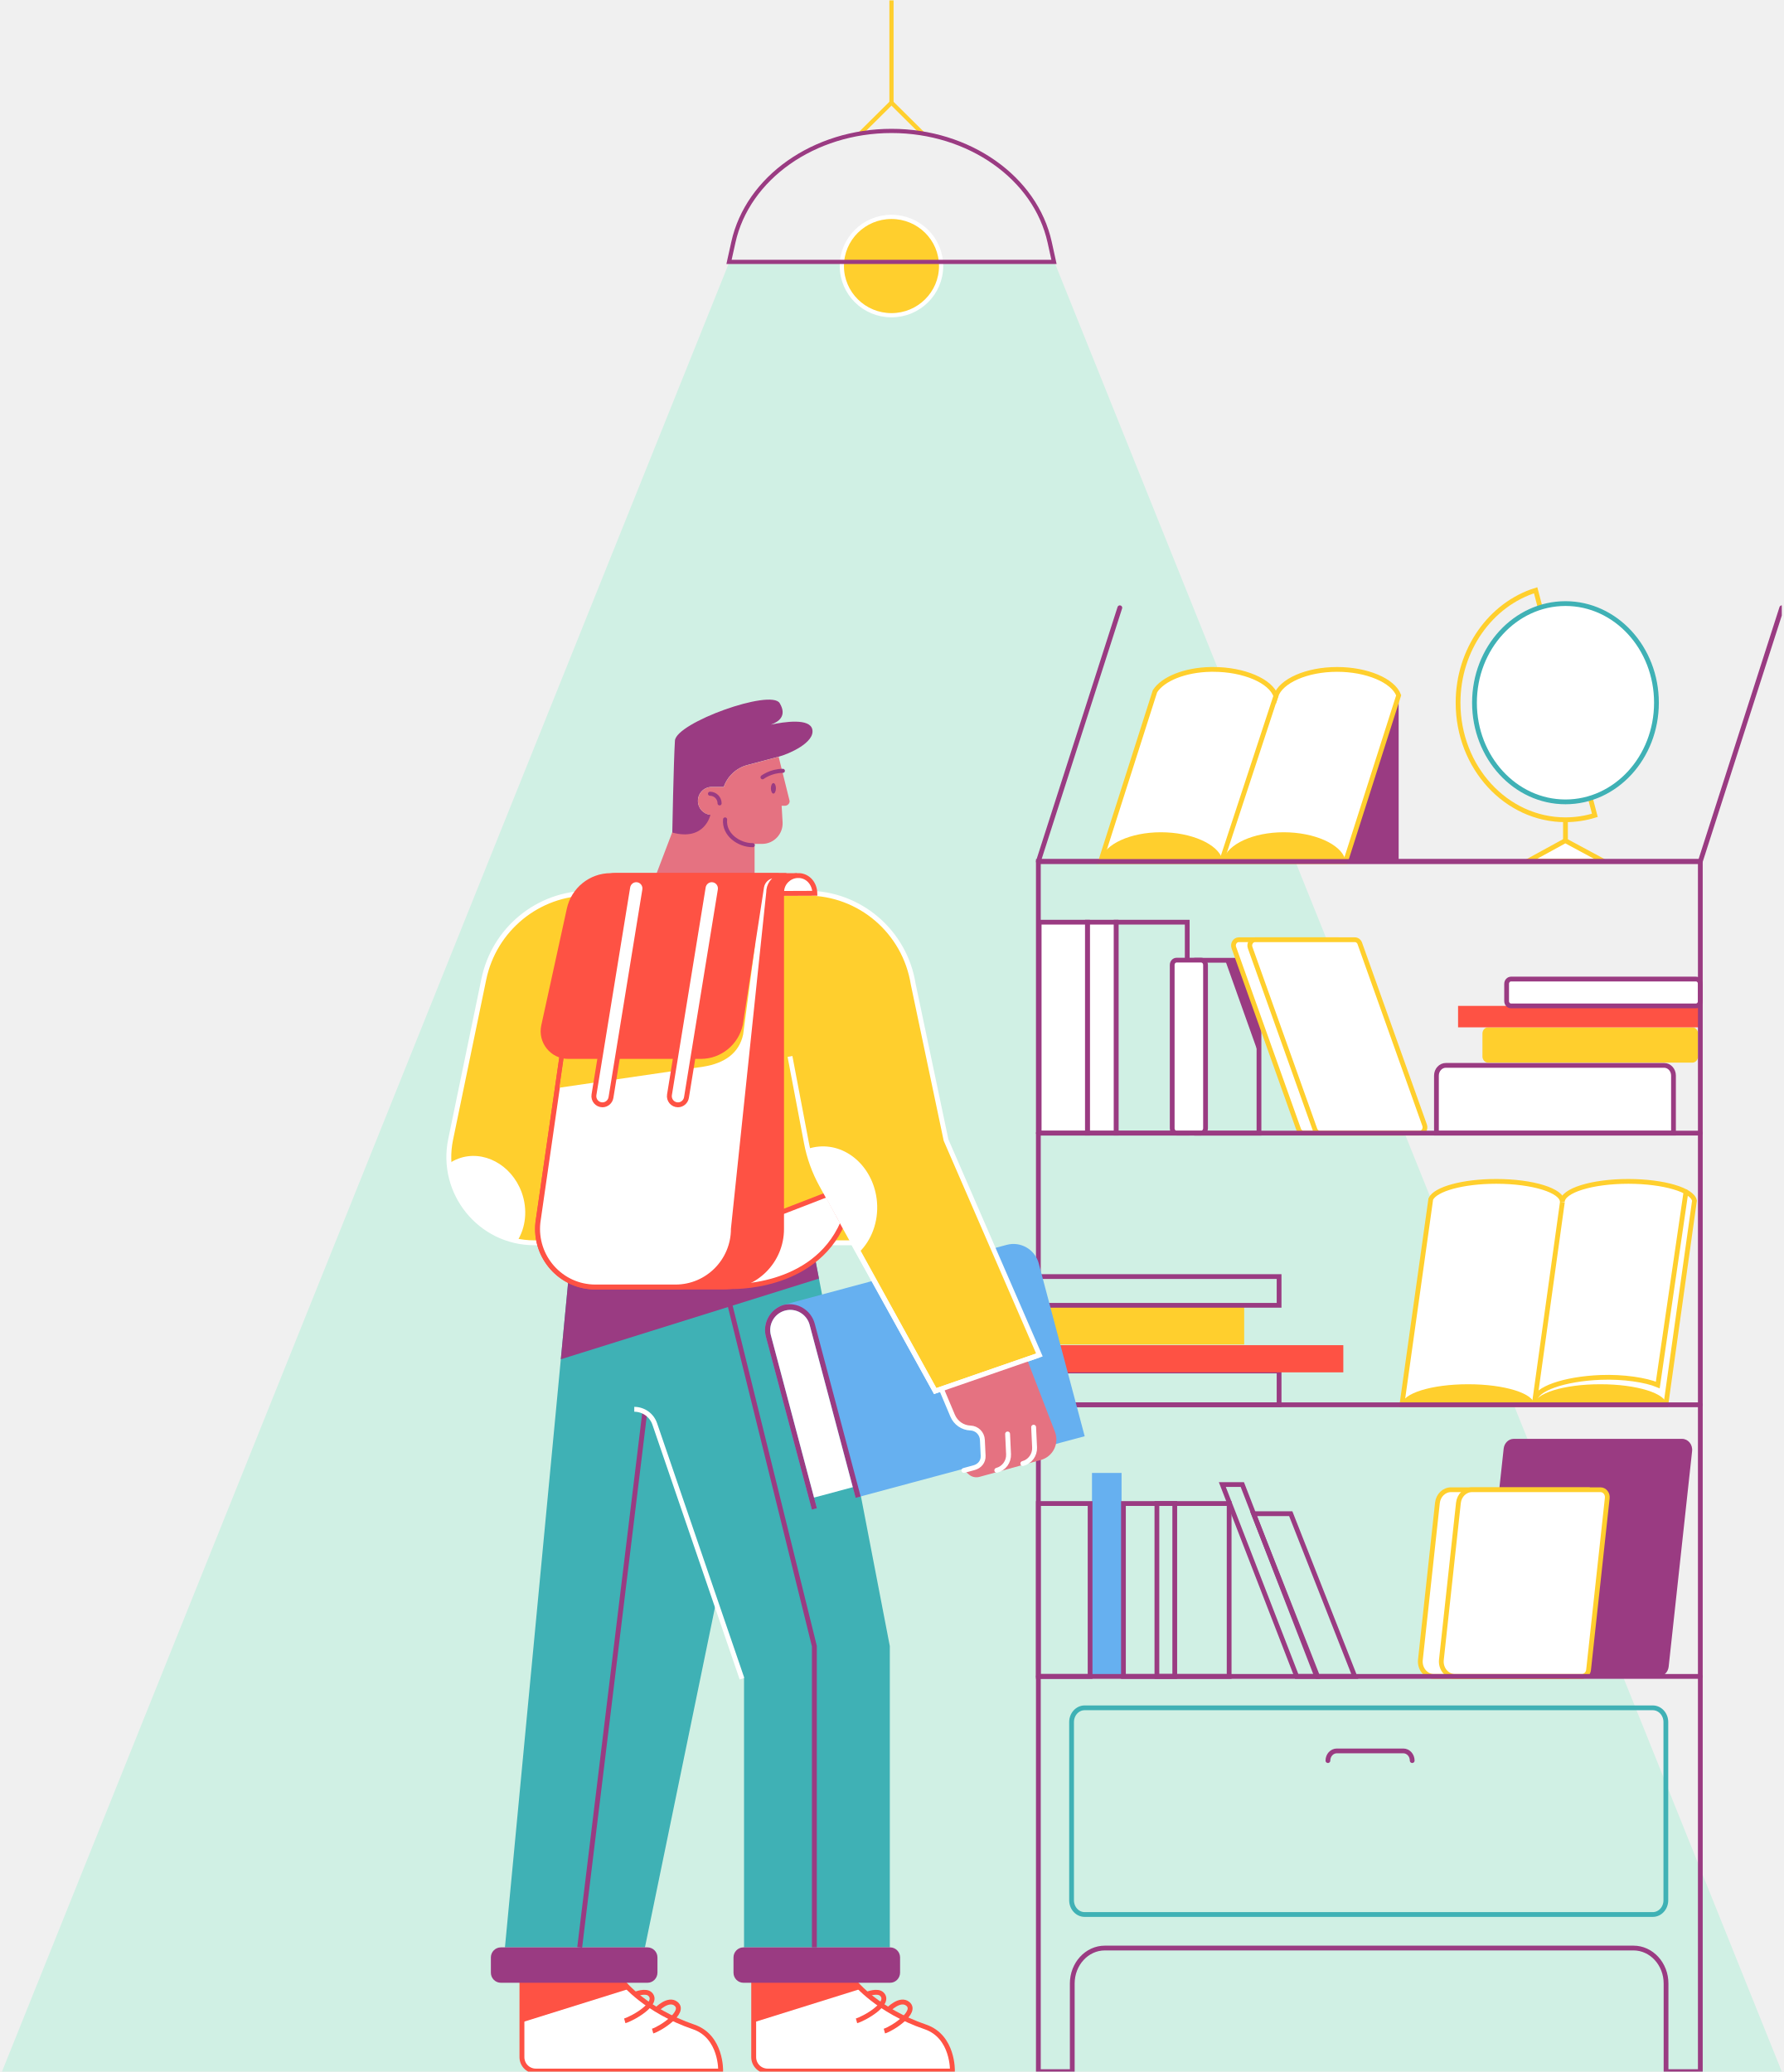
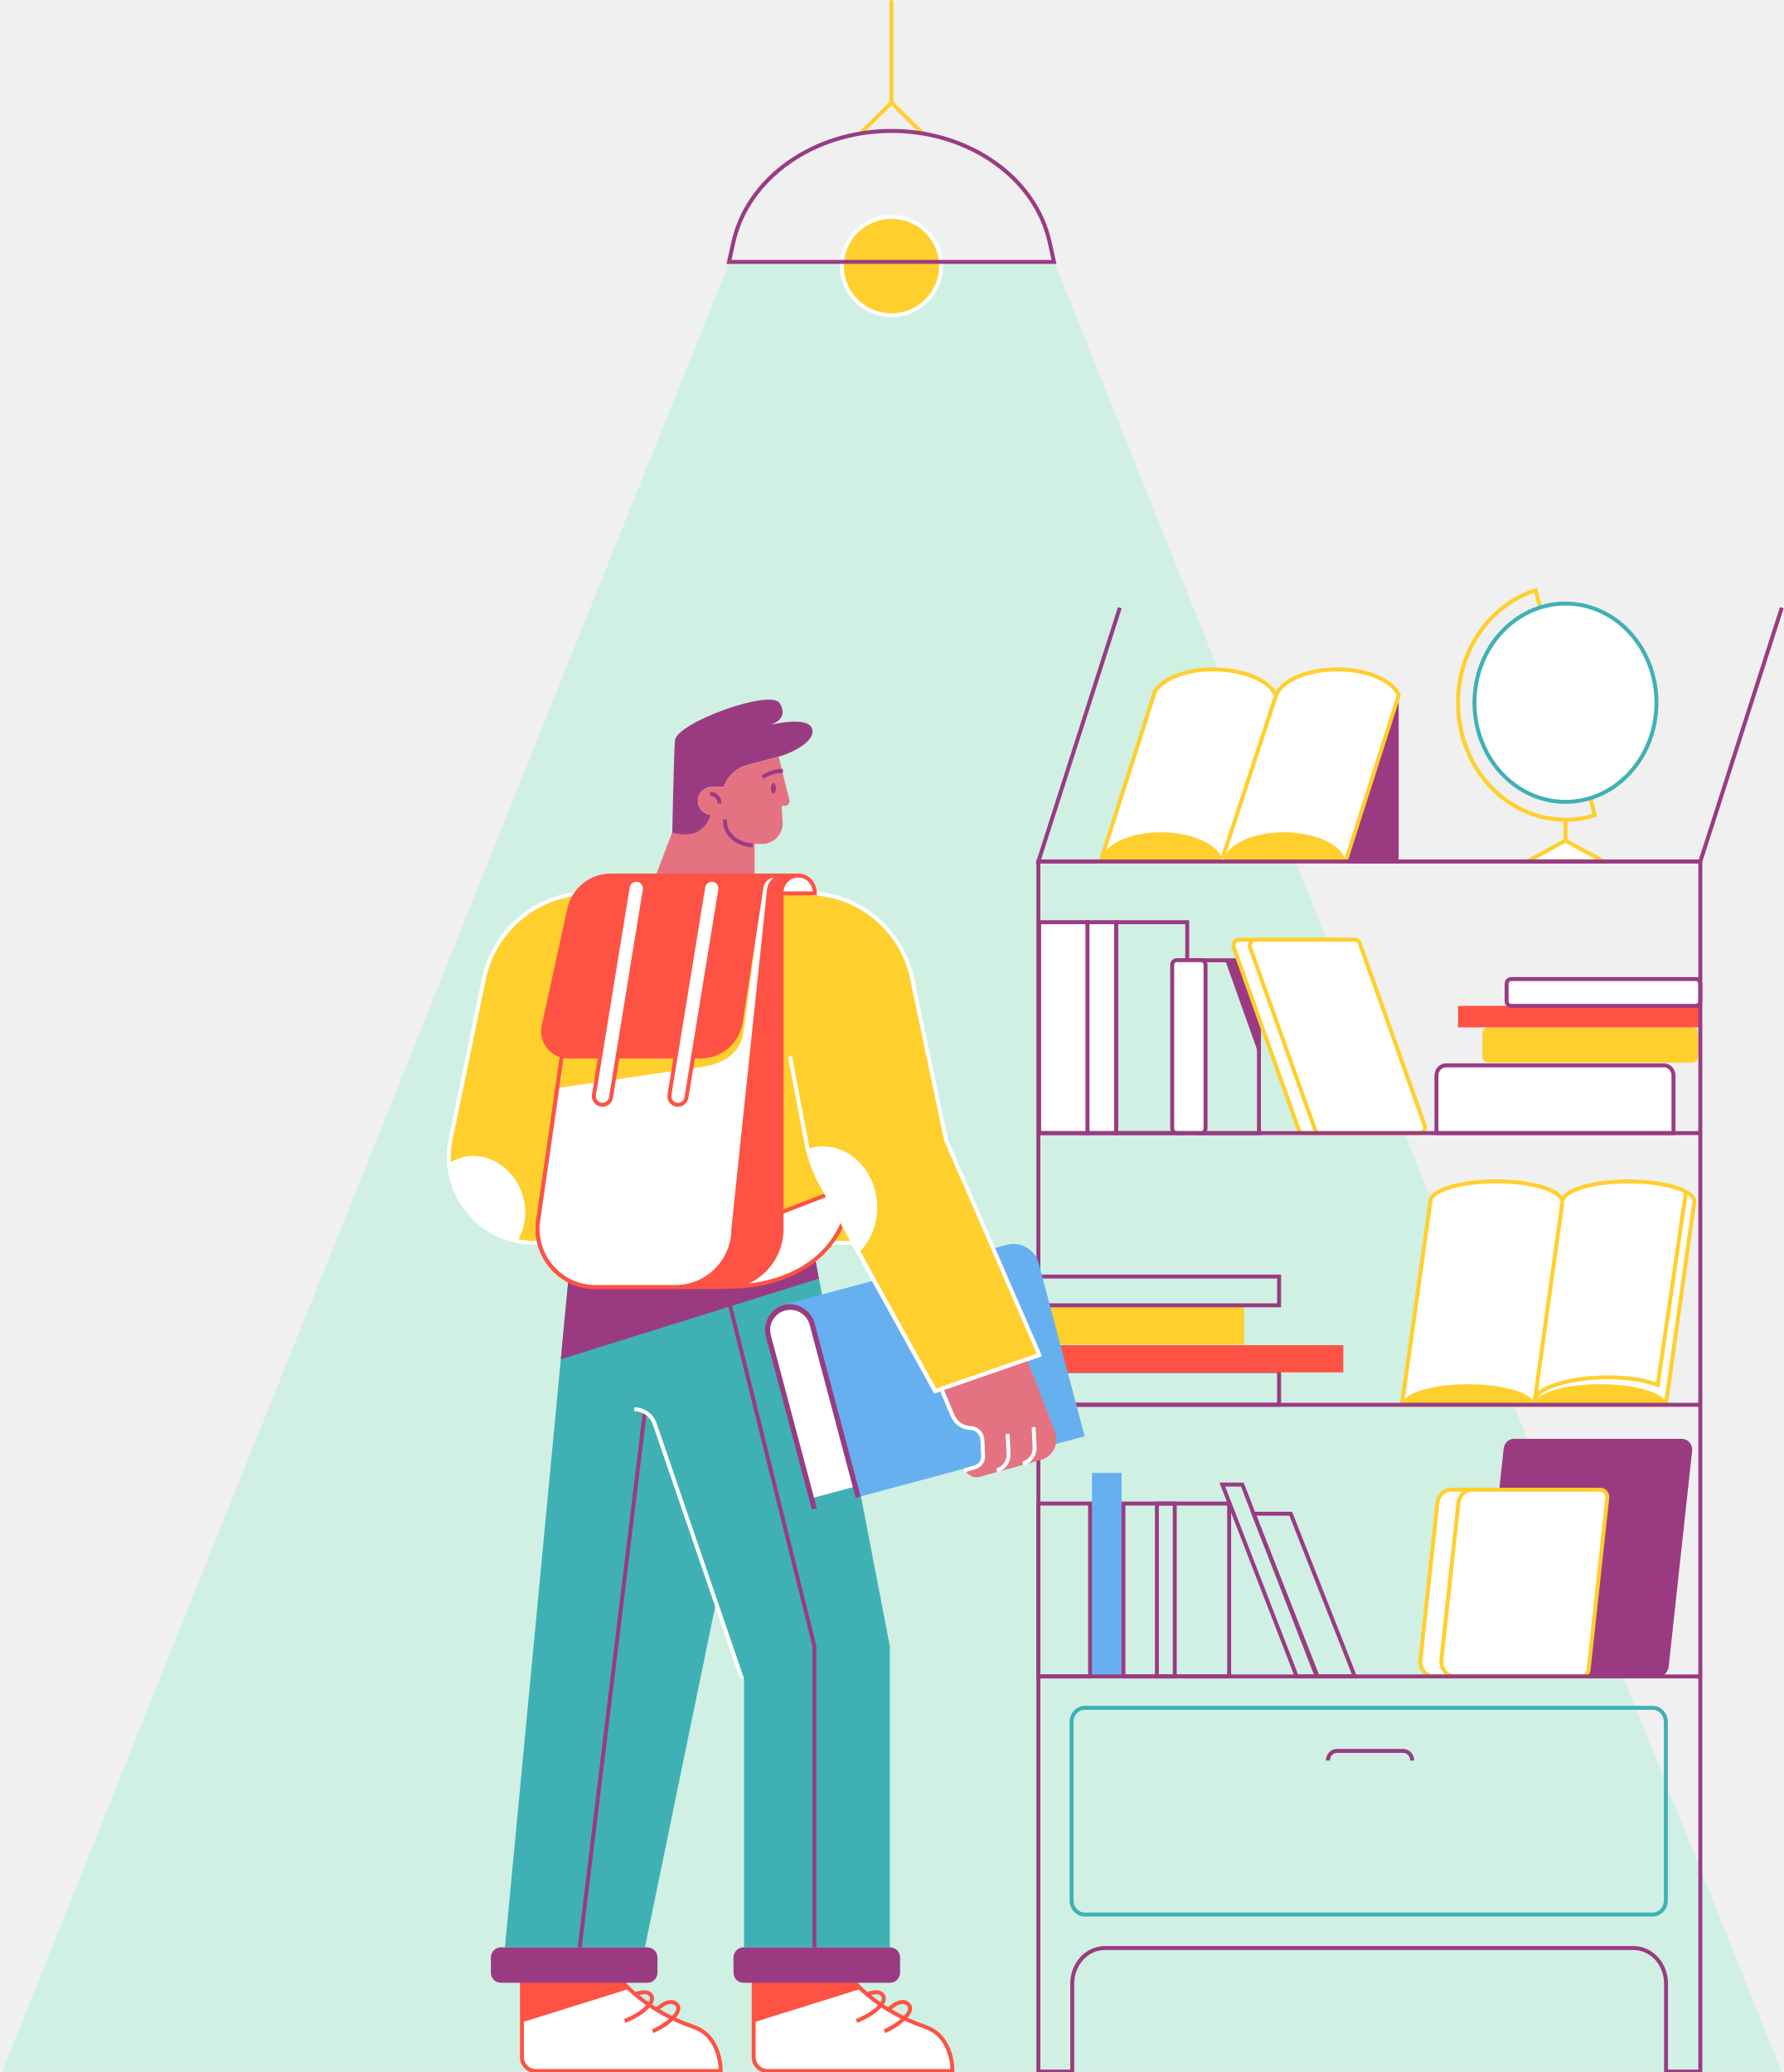
- <svg xmlns="http://www.w3.org/2000/svg" width="451" height="524" viewBox="0 0 451 524" fill="none">
-   <g clip-path="url(#clip0_1984_53929)">
+ <svg xmlns="http://www.w3.org/2000/svg" fill="none" height="524" viewBox="0 0 451 524" width="451">
+   <g clipPath="url(#clip0_1984_53929)">
    <path d="M450.5 523.905H0.5L184.39 66.304H266.61L450.5 523.905Z" fill="#D0F0E4" />
-     <path d="M217.603 33.69L225.397 25.965L233.191 33.69" stroke="#FFCF2D" stroke-width="1.063" stroke-miterlimit="10" />
-     <path d="M225.397 25.965V0.095" stroke="#FFCF2D" stroke-width="1.063" stroke-miterlimit="10" />
-     <path d="M225.398 79.72C232.328 79.72 237.946 74.153 237.946 67.284C237.946 60.416 232.328 54.848 225.398 54.848C218.467 54.848 212.849 60.416 212.849 67.284C212.849 74.153 218.467 79.72 225.398 79.72Z" fill="#FFCF2D" stroke="white" stroke-width="1.063" stroke-miterlimit="10" />
-     <path d="M266.488 66.234H184.323L185.419 61.277C189.025 44.952 205.832 33.112 225.415 33.112C235.206 33.112 244.308 36.072 251.395 41.064C258.5 46.056 263.59 53.097 265.393 61.259L266.488 66.234Z" stroke="#9A3B82" stroke-width="1.063" stroke-miterlimit="10" stroke-linecap="round" />
+     <path d="M217.603 33.69L225.397 25.965L233.191 33.69" stroke="#FFCF2D" strokeMiterlimit="10" strokeWidth="1.063" />
+     <path d="M225.397 25.965V0.095" stroke="#FFCF2D" strokeMiterlimit="10" strokeWidth="1.063" />
+     <path d="M225.398 79.72C232.328 79.72 237.946 74.153 237.946 67.284C237.946 60.416 232.328 54.848 225.398 54.848C218.467 54.848 212.849 60.416 212.849 67.284C212.849 74.153 218.467 79.72 225.398 79.72Z" fill="#FFCF2D" stroke="white" strokeMiterlimit="10" strokeWidth="1.063" />
+     <path d="M266.488 66.234H184.323L185.419 61.277C189.025 44.952 205.832 33.112 225.415 33.112C235.206 33.112 244.308 36.072 251.395 41.064C258.5 46.056 263.59 53.097 265.393 61.259L266.488 66.234Z" stroke="#9A3B82" strokeLinecap="round" strokeMiterlimit="10" strokeWidth="1.063" />
    <path d="M283.571 372.499H276.093V423.958H283.571V372.499Z" fill="#66B0F0" />
    <path d="M419.364 423.958H376.793C375.256 423.958 374.068 422.507 374.258 420.849L380.183 366.334C380.342 364.936 381.435 363.882 382.718 363.882H425.289C426.826 363.882 428.014 365.333 427.824 366.991L421.898 421.506C421.74 422.904 420.647 423.958 419.364 423.958Z" fill="#9A3B82" />
-     <path d="M396.167 423.958H362.548C360.489 423.958 358.888 421.989 359.126 419.762L363.435 380.063C363.641 378.18 365.115 376.747 366.857 376.747H401.285L396.167 423.958Z" fill="white" stroke="#FFCF2D" stroke-width="1.207" stroke-miterlimit="10" />
-     <path d="M399.939 423.958H367.857C365.797 423.958 364.197 421.989 364.435 419.762L368.744 380.063C368.95 378.18 370.423 376.747 372.166 376.747H404.661C405.69 376.747 406.498 377.731 406.372 378.854L401.65 422.283C401.555 423.25 400.811 423.958 399.939 423.958Z" fill="white" stroke="#FFCF2D" stroke-width="1.207" stroke-miterlimit="10" />
-     <path d="M297.021 380.235H284.045V423.958H297.021V380.235Z" stroke="#9A3B82" stroke-width="1.207" stroke-miterlimit="10" stroke-linecap="round" />
-     <path d="M310.773 380.235H292.506V423.958H310.773V380.235Z" stroke="#9A3B82" stroke-width="1.207" stroke-miterlimit="10" stroke-linecap="round" />
-     <path d="M332.908 423.958H327.854L309.048 375.435H314.102L332.908 423.958Z" stroke="#9A3B82" stroke-width="1.207" stroke-miterlimit="10" stroke-linecap="round" />
-     <path d="M342.54 423.958H333.13L316.938 382.808H326.349L342.54 423.958Z" stroke="#9A3B82" stroke-width="1.207" stroke-miterlimit="10" stroke-linecap="round" />
-     <path d="M275.617 380.235H262.531V423.958H275.617V380.235Z" stroke="#9A3B82" stroke-width="1.207" stroke-miterlimit="10" stroke-linecap="round" />
-     <path d="M323.4 346.718H262.53V355.249H323.4V346.718Z" stroke="#9A3B82" stroke-width="1.207" stroke-miterlimit="10" stroke-linecap="round" />
+     <path d="M396.167 423.958H362.548C360.489 423.958 358.888 421.989 359.126 419.762L363.435 380.063C363.641 378.18 365.115 376.747 366.857 376.747H401.285L396.167 423.958Z" fill="white" stroke="#FFCF2D" strokeMiterlimit="10" strokeWidth="1.207" />
+     <path d="M399.939 423.958H367.857C365.797 423.958 364.197 421.989 364.435 419.762L368.744 380.063C368.95 378.18 370.423 376.747 372.166 376.747H404.661C405.69 376.747 406.498 377.731 406.372 378.854L401.65 422.283C401.555 423.25 400.811 423.958 399.939 423.958Z" fill="white" stroke="#FFCF2D" strokeMiterlimit="10" strokeWidth="1.207" />
+     <path d="M297.021 380.235H284.045V423.958H297.021V380.235Z" stroke="#9A3B82" strokeLinecap="round" strokeMiterlimit="10" strokeWidth="1.207" />
+     <path d="M310.773 380.235H292.506V423.958H310.773V380.235Z" stroke="#9A3B82" strokeLinecap="round" strokeMiterlimit="10" strokeWidth="1.207" />
+     <path d="M332.908 423.958H327.854L309.048 375.435H314.102L332.908 423.958Z" stroke="#9A3B82" strokeLinecap="round" strokeMiterlimit="10" strokeWidth="1.207" />
+     <path d="M342.54 423.958H333.13L316.938 382.808H326.349L342.54 423.958Z" stroke="#9A3B82" strokeLinecap="round" strokeMiterlimit="10" strokeWidth="1.207" />
+     <path d="M275.617 380.235H262.531V423.958H275.617V380.235Z" stroke="#9A3B82" strokeLinecap="round" strokeMiterlimit="10" strokeWidth="1.207" />
+     <path d="M323.4 346.718H262.53V355.249H323.4V346.718Z" stroke="#9A3B82" strokeLinecap="round" strokeMiterlimit="10" strokeWidth="1.207" />
    <path d="M339.639 340.191H262.53V347.063H339.639V340.191Z" fill="#FE5244" />
    <path d="M314.575 330.279H262.53V340.018H314.575V330.279Z" fill="#FFCF2D" />
-     <path d="M323.4 322.836H262.53V330.106H323.4V322.836Z" stroke="#9A3B82" stroke-width="1.207" stroke-miterlimit="10" stroke-linecap="round" />
-     <path d="M428.428 303.669L428.38 303.963L421.188 355.249H354.456L361.649 303.963L361.744 303.237C362.884 300.716 369.855 298.765 378.3 298.765C387.536 298.765 395.015 301.096 395.015 303.963C395.015 301.096 402.493 298.765 411.729 298.765C420.649 298.782 427.921 300.941 428.428 303.669Z" fill="white" stroke="#FFCF2D" stroke-width="1.207" stroke-miterlimit="10" />
-     <path d="M387.901 355.266L395.03 303.98" stroke="#FFCF2D" stroke-width="1.207" stroke-miterlimit="10" />
+     <path d="M323.4 322.836H262.53V330.106H323.4V322.836Z" stroke="#9A3B82" strokeLinecap="round" strokeMiterlimit="10" strokeWidth="1.207" />
+     <path d="M428.428 303.669L428.38 303.963L421.188 355.249H354.456L361.649 303.963L361.744 303.237C362.884 300.716 369.855 298.765 378.3 298.765C387.536 298.765 395.015 301.096 395.015 303.963C395.015 301.096 402.493 298.765 411.729 298.765C420.649 298.782 427.921 300.941 428.428 303.669Z" fill="white" stroke="#FFCF2D" strokeMiterlimit="10" strokeWidth="1.207" />
+     <path d="M387.901 355.266L395.03 303.98" stroke="#FFCF2D" strokeMiterlimit="10" strokeWidth="1.207" />
    <path d="M387.901 355.266C387.901 352.399 380.423 350.068 371.187 350.068C361.95 350.068 354.472 352.399 354.472 355.266H387.901Z" fill="#FFCF2D" />
    <path d="M421.33 355.266C421.33 352.399 413.852 350.068 404.616 350.068C395.379 350.068 387.901 352.399 387.901 355.266H421.33Z" fill="#FFCF2D" />
-     <path d="M388.154 354.178C388.059 351.311 395.458 348.704 404.695 348.341C410.462 348.117 416.15 348.997 419.144 350.258L426.273 301.407" stroke="#FFCF2D" stroke-width="1.207" stroke-miterlimit="10" stroke-linecap="round" />
-     <path d="M423.103 286.556H363.184V272.017C363.184 270.583 364.246 269.427 365.561 269.427H420.743C422.058 269.427 423.119 270.583 423.119 272.017V286.556H423.103Z" fill="white" stroke="#9A3B82" stroke-width="1.207" stroke-miterlimit="10" stroke-linecap="round" />
+     <path d="M388.154 354.178C388.059 351.311 395.458 348.704 404.695 348.341C410.462 348.117 416.15 348.997 419.144 350.258L426.273 301.407" stroke="#FFCF2D" strokeLinecap="round" strokeMiterlimit="10" strokeWidth="1.207" />
+     <path d="M423.103 286.556H363.184V272.017C363.184 270.583 364.246 269.427 365.561 269.427H420.743C422.058 269.427 423.119 270.583 423.119 272.017V286.556H423.103Z" fill="white" stroke="#9A3B82" strokeLinecap="round" strokeMiterlimit="10" strokeWidth="1.207" />
    <path d="M427.886 268.736H376.253C375.445 268.736 374.812 268.028 374.812 267.164V261.38C374.812 260.499 375.461 259.808 376.253 259.808H427.886C428.694 259.808 429.328 260.516 429.328 261.38V267.164C429.328 268.028 428.679 268.736 427.886 268.736Z" fill="#FFCF2D" />
    <path d="M429.901 254.386H368.651V259.808H429.901V254.386Z" fill="#FE5244" />
-     <path d="M428.791 254.386H382.037C381.419 254.386 380.928 253.833 380.928 253.177V248.808C380.928 248.135 381.435 247.6 382.037 247.6H428.791C429.409 247.6 429.9 248.152 429.9 248.808V253.177C429.9 253.833 429.409 254.386 428.791 254.386Z" fill="white" stroke="#9A3B82" stroke-width="1.207" stroke-miterlimit="10" stroke-linecap="round" />
-     <path d="M300.174 233.216H282.192V286.556H300.174V233.216Z" stroke="#9A3B82" stroke-width="1.207" stroke-miterlimit="10" stroke-linecap="round" />
-     <path d="M282.192 233.216H274.936V286.556H282.192V233.216Z" fill="white" stroke="#9A3B82" stroke-width="1.207" stroke-miterlimit="10" stroke-linecap="round" />
-     <path d="M274.937 233.216H262.738V286.556H274.937V233.216Z" fill="white" stroke="#9A3B82" stroke-width="1.207" stroke-miterlimit="10" stroke-linecap="round" />
-     <path d="M318.315 242.851H302.551V286.574H318.315V242.851Z" stroke="#9A3B82" stroke-width="1.207" stroke-miterlimit="10" stroke-linecap="round" />
-     <path d="M303.693 286.556H297.483C296.881 286.556 296.374 286.021 296.374 285.348V244.025C296.374 243.369 296.865 242.817 297.483 242.817H303.693C304.295 242.817 304.802 243.352 304.802 244.025V285.348C304.786 286.021 304.295 286.556 303.693 286.556Z" fill="white" stroke="#9A3B82" stroke-width="1.207" stroke-miterlimit="10" stroke-linecap="round" />
+     <path d="M428.791 254.386H382.037C381.419 254.386 380.928 253.833 380.928 253.177V248.808C380.928 248.135 381.435 247.6 382.037 247.6H428.791C429.409 247.6 429.9 248.152 429.9 248.808V253.177C429.9 253.833 429.409 254.386 428.791 254.386Z" fill="white" stroke="#9A3B82" strokeLinecap="round" strokeMiterlimit="10" strokeWidth="1.207" />
+     <path d="M300.174 233.216H282.192V286.556H300.174V233.216Z" stroke="#9A3B82" strokeLinecap="round" strokeMiterlimit="10" strokeWidth="1.207" />
+     <path d="M282.192 233.216H274.936V286.556H282.192V233.216Z" fill="white" stroke="#9A3B82" strokeLinecap="round" strokeMiterlimit="10" strokeWidth="1.207" />
+     <path d="M274.937 233.216H262.738V286.556H274.937V233.216Z" fill="white" stroke="#9A3B82" strokeLinecap="round" strokeMiterlimit="10" strokeWidth="1.207" />
+     <path d="M318.315 242.851H302.551V286.574H318.315V242.851Z" stroke="#9A3B82" strokeLinecap="round" strokeMiterlimit="10" strokeWidth="1.207" />
+     <path d="M303.693 286.556H297.483C296.881 286.556 296.374 286.021 296.374 285.348V244.025C296.374 243.369 296.865 242.817 297.483 242.817H303.693C304.295 242.817 304.802 243.352 304.802 244.025V285.348C304.786 286.021 304.295 286.556 303.693 286.556Z" fill="white" stroke="#9A3B82" strokeLinecap="round" strokeMiterlimit="10" strokeWidth="1.207" />
    <path d="M318.317 242.851V266.819L309.778 242.851H318.317Z" fill="#9A3B82" />
-     <path d="M354.817 286.556H329.594C329.04 286.556 328.533 286.176 328.343 285.624L311.961 239.657C311.612 238.69 312.262 237.653 313.212 237.653H338.435C338.989 237.653 339.496 238.033 339.687 238.586L356.068 284.553C356.417 285.52 355.767 286.556 354.817 286.556Z" fill="white" stroke="#FFCF2D" stroke-width="1.207" stroke-miterlimit="10" />
-     <path d="M358.939 286.556H333.716C333.162 286.556 332.655 286.176 332.465 285.624L316.083 239.657C315.734 238.69 316.384 237.653 317.335 237.653H342.557C343.111 237.653 343.618 238.033 343.809 238.586L360.19 284.553C360.539 285.52 359.889 286.556 358.939 286.556Z" fill="white" stroke="#FFCF2D" stroke-width="1.207" stroke-miterlimit="10" />
-     <path d="M403.237 206.191C400.876 206.916 398.373 207.314 395.806 207.314C380.803 207.314 368.651 194.069 368.651 177.716C368.651 164.23 376.937 152.833 388.265 149.276L403.237 206.191Z" stroke="#FFCF2D" stroke-width="1.207" stroke-miterlimit="10" />
-     <path d="M395.806 207.314V217.864" stroke="#FFCF2D" stroke-width="1.207" stroke-miterlimit="10" />
-     <path d="M395.807 202.79C408.512 202.79 418.811 191.564 418.811 177.716C418.811 163.869 408.512 152.643 395.807 152.643C383.102 152.643 372.802 163.869 372.802 177.716C372.802 191.564 383.102 202.79 395.807 202.79Z" fill="white" stroke="#3FB1B5" stroke-width="1.207" stroke-miterlimit="10" />
-     <path d="M405.423 217.795H386.269L395.774 212.598L405.423 217.795Z" fill="white" stroke="#FFCF2D" stroke-width="1.207" stroke-miterlimit="10" />
-     <path d="M429.903 217.864V523.905H421.236V501.629C421.236 496.673 417.545 492.65 412.998 492.65H279.344C274.797 492.65 271.106 496.673 271.106 501.629V523.905H262.535V217.864H429.903Z" stroke="#9A3B82" stroke-width="1.207" stroke-miterlimit="10" stroke-linecap="round" />
-     <path d="M417.876 484.171H274.241C272.419 484.171 270.93 482.565 270.93 480.562V435.51C270.93 433.524 272.404 431.901 274.241 431.901H417.876C419.698 431.901 421.187 433.507 421.187 435.51V480.562C421.187 482.565 419.698 484.171 417.876 484.171Z" stroke="#3FB1B5" stroke-width="1.207" stroke-miterlimit="10" />
+     <path d="M354.817 286.556H329.594C329.04 286.556 328.533 286.176 328.343 285.624L311.961 239.657C311.612 238.69 312.262 237.653 313.212 237.653H338.435C338.989 237.653 339.496 238.033 339.687 238.586L356.068 284.553C356.417 285.52 355.767 286.556 354.817 286.556Z" fill="white" stroke="#FFCF2D" strokeMiterlimit="10" strokeWidth="1.207" />
+     <path d="M358.939 286.556H333.716C333.162 286.556 332.655 286.176 332.465 285.624L316.083 239.657C315.734 238.69 316.384 237.653 317.335 237.653H342.557C343.111 237.653 343.618 238.033 343.809 238.586L360.19 284.553C360.539 285.52 359.889 286.556 358.939 286.556Z" fill="white" stroke="#FFCF2D" strokeMiterlimit="10" strokeWidth="1.207" />
+     <path d="M403.237 206.191C400.876 206.916 398.373 207.314 395.806 207.314C380.803 207.314 368.651 194.069 368.651 177.716C368.651 164.23 376.937 152.833 388.265 149.276L403.237 206.191Z" stroke="#FFCF2D" strokeMiterlimit="10" strokeWidth="1.207" />
+     <path d="M395.806 207.314V217.864" stroke="#FFCF2D" strokeMiterlimit="10" strokeWidth="1.207" />
+     <path d="M395.807 202.79C408.512 202.79 418.811 191.564 418.811 177.716C418.811 163.869 408.512 152.643 395.807 152.643C383.102 152.643 372.802 163.869 372.802 177.716C372.802 191.564 383.102 202.79 395.807 202.79Z" fill="white" stroke="#3FB1B5" strokeMiterlimit="10" strokeWidth="1.207" />
+     <path d="M405.423 217.795H386.269L395.774 212.598L405.423 217.795Z" fill="white" stroke="#FFCF2D" strokeMiterlimit="10" strokeWidth="1.207" />
+     <path d="M429.903 217.864V523.905H421.236V501.629C421.236 496.673 417.545 492.65 412.998 492.65H279.344C274.797 492.65 271.106 496.673 271.106 501.629V523.905H262.535V217.864H429.903Z" stroke="#9A3B82" strokeLinecap="round" strokeMiterlimit="10" strokeWidth="1.207" />
+     <path d="M417.876 484.171H274.241C272.419 484.171 270.93 482.565 270.93 480.562V435.51C270.93 433.524 272.404 431.901 274.241 431.901H417.876C419.698 431.901 421.187 433.507 421.187 435.51V480.562C421.187 482.565 419.698 484.171 417.876 484.171Z" stroke="#3FB1B5" strokeMiterlimit="10" strokeWidth="1.207" />
    <path d="M353.632 175.834V217.865H340.134L353.632 175.834Z" fill="#9A3B82" />
-     <path d="M353.633 175.834L353.538 176.145L340.214 217.864H278.267L291.591 176.145L292.019 174.815C294.015 171.69 299.544 169.411 306.135 169.29C306.246 169.29 306.341 169.29 306.452 169.29C306.563 169.29 306.658 169.29 306.769 169.29C314.468 169.29 321.329 172.208 322.58 176.041C323.816 172.208 330.375 169.29 338.075 169.29C345.616 169.29 352.223 172.104 353.633 175.834Z" fill="white" stroke="#FFCF2D" stroke-width="1.207" stroke-miterlimit="10" />
-     <path d="M322.565 176.041L309.114 217.001" stroke="#FFCF2D" stroke-width="1.207" stroke-miterlimit="10" stroke-linecap="round" />
+     <path d="M353.633 175.834L353.538 176.145L340.214 217.864H278.267L291.591 176.145L292.019 174.815C294.015 171.69 299.544 169.411 306.135 169.29C306.246 169.29 306.341 169.29 306.452 169.29C306.563 169.29 306.658 169.29 306.769 169.29C314.468 169.29 321.329 172.208 322.58 176.041C323.816 172.208 330.375 169.29 338.075 169.29C345.616 169.29 352.223 172.104 353.633 175.834Z" fill="white" stroke="#FFCF2D" strokeMiterlimit="10" strokeWidth="1.207" />
+     <path d="M322.565 176.041L309.114 217.001" stroke="#FFCF2D" strokeLinecap="round" strokeMiterlimit="10" strokeWidth="1.207" />
    <path d="M309.082 217.347H278.267C279.407 213.461 285.808 210.474 293.508 210.474C301.239 210.474 307.941 213.461 309.082 217.347Z" fill="#FFCF2D" />
    <path d="M340.134 217.347H309.319C310.46 213.461 316.86 210.474 324.56 210.474C332.292 210.474 338.994 213.461 340.134 217.347Z" fill="#FFCF2D" />
-     <path d="M335.746 445.25C335.746 443.903 336.744 442.797 337.996 442.797H354.805C356.041 442.797 357.055 443.885 357.055 445.25" stroke="#9A3B82" stroke-width="1.207" stroke-miterlimit="10" stroke-linecap="round" />
-     <path d="M262.535 355.266H429.903" stroke="#9A3B82" stroke-width="1.207" stroke-miterlimit="10" stroke-linecap="round" />
-     <path d="M262.535 286.556H429.903" stroke="#9A3B82" stroke-width="1.207" stroke-miterlimit="10" stroke-linecap="round" />
-     <path d="M262.535 423.958H429.903" stroke="#9A3B82" stroke-width="1.207" stroke-miterlimit="10" stroke-linecap="round" />
-     <path d="M283.131 153.697L262.535 217.864H429.903L450.499 153.697" stroke="#9A3B82" stroke-width="1.207" stroke-miterlimit="10" stroke-linecap="round" stroke-linejoin="round" />
-     <path d="M131.964 501.434V520.234C131.964 522.187 133.528 523.759 135.469 523.759H182.208C182.208 523.759 182.483 515.033 175.369 512.597C163.289 508.467 157.653 501.434 157.653 501.434H131.964Z" fill="white" stroke="#FE5244" stroke-width="1.235" stroke-miterlimit="10" />
-     <path d="M157.962 511.059C159.87 510.523 166.743 506.704 164.389 504.337C163.272 503.214 160.591 504.337 160.591 504.337" stroke="#FE5244" stroke-width="1.235" stroke-miterlimit="10" />
-     <path d="M165.008 513.65C166.915 513.115 173.514 508.847 170.919 506.756C168.96 505.166 166.022 508.242 166.022 508.242" stroke="#FE5244" stroke-width="1.235" stroke-miterlimit="10" />
+     <path d="M335.746 445.25C335.746 443.903 336.744 442.797 337.996 442.797H354.805C356.041 442.797 357.055 443.885 357.055 445.25" stroke="#9A3B82" strokeLinecap="round" strokeMiterlimit="10" strokeWidth="1.207" />
+     <path d="M262.535 355.266H429.903" stroke="#9A3B82" strokeLinecap="round" strokeMiterlimit="10" strokeWidth="1.207" />
+     <path d="M262.535 286.556H429.903" stroke="#9A3B82" strokeLinecap="round" strokeMiterlimit="10" strokeWidth="1.207" />
+     <path d="M262.535 423.958H429.903" stroke="#9A3B82" strokeLinecap="round" strokeMiterlimit="10" strokeWidth="1.207" />
+     <path d="M283.131 153.697L262.535 217.864H429.903L450.499 153.697" stroke="#9A3B82" strokeLinecap="round" strokeLinejoin="round" strokeMiterlimit="10" strokeWidth="1.207" />
+     <path d="M131.964 501.434V520.234C131.964 522.187 133.528 523.759 135.469 523.759H182.208C182.208 523.759 182.483 515.033 175.369 512.597C163.289 508.467 157.653 501.434 157.653 501.434H131.964Z" fill="white" stroke="#FE5244" strokeMiterlimit="10" strokeWidth="1.235" />
+     <path d="M157.962 511.059C159.87 510.523 166.743 506.704 164.389 504.337C163.272 503.214 160.591 504.337 160.591 504.337" stroke="#FE5244" strokeMiterlimit="10" strokeWidth="1.235" />
+     <path d="M165.008 513.65C166.915 513.115 173.514 508.847 170.919 506.756C168.96 505.166 166.022 508.242 166.022 508.242" stroke="#FE5244" strokeMiterlimit="10" strokeWidth="1.235" />
    <path d="M159.097 502.954L131.964 511.439V501.434H157.67C157.67 501.434 158.134 502.021 159.097 502.954Z" fill="#FE5244" />
-     <path d="M190.561 501.434V520.234C190.561 522.187 192.124 523.759 194.066 523.759H240.805C240.805 523.759 241.08 515.033 233.966 512.596C221.886 508.467 216.25 501.434 216.25 501.434H190.561Z" fill="white" stroke="#FE5244" stroke-width="1.235" stroke-miterlimit="10" />
-     <path d="M216.559 511.059C218.466 510.523 225.34 506.704 222.985 504.337C221.869 503.214 219.188 504.337 219.188 504.337" stroke="#FE5244" stroke-width="1.235" stroke-miterlimit="10" />
-     <path d="M223.605 513.65C225.512 513.115 232.111 508.847 229.516 506.756C227.557 505.166 224.619 508.242 224.619 508.242" stroke="#FE5244" stroke-width="1.235" stroke-miterlimit="10" />
+     <path d="M190.561 501.434V520.234C190.561 522.187 192.124 523.759 194.066 523.759H240.805C240.805 523.759 241.08 515.033 233.966 512.596C221.886 508.467 216.25 501.434 216.25 501.434H190.561Z" fill="white" stroke="#FE5244" strokeMiterlimit="10" strokeWidth="1.235" />
+     <path d="M216.559 511.059C218.466 510.523 225.34 506.704 222.985 504.337C221.869 503.214 219.188 504.337 219.188 504.337" stroke="#FE5244" strokeMiterlimit="10" strokeWidth="1.235" />
+     <path d="M223.605 513.65C225.512 513.115 232.111 508.847 229.516 506.756C227.557 505.166 224.619 508.242 224.619 508.242" stroke="#FE5244" strokeMiterlimit="10" strokeWidth="1.235" />
    <path d="M217.693 502.954L190.561 511.439V501.434H216.267C216.267 501.434 216.731 502.021 217.693 502.954Z" fill="#FE5244" />
    <path d="M144.593 314.294L127.667 492.483H163.065L180.85 406.136L188.119 424.539V492.483H224.977V416.296L205.32 314.294H144.593Z" fill="#3FB1B5" />
-     <path d="M163.029 357.096L146.568 492.483" stroke="#9A3B82" stroke-width="1.235" stroke-miterlimit="10" />
-     <path d="M205.902 492.483V416.296L182.808 322.933" stroke="#9A3B82" stroke-width="1.235" stroke-miterlimit="10" />
-     <path d="M187.603 424.539L165.54 360.102C164.784 357.891 162.705 356.405 160.368 356.405" stroke="white" stroke-width="1.235" stroke-miterlimit="10" />
+     <path d="M163.029 357.096L146.568 492.483" stroke="#9A3B82" strokeMiterlimit="10" strokeWidth="1.235" />
+     <path d="M205.902 492.483V416.296L182.808 322.933" stroke="#9A3B82" strokeMiterlimit="10" strokeWidth="1.235" />
+     <path d="M187.603 424.539L165.54 360.102C164.784 357.891 162.705 356.405 160.368 356.405" stroke="white" strokeMiterlimit="10" strokeWidth="1.235" />
    <path d="M141.794 343.756L144.595 314.294H205.321L207.057 323.348L141.794 343.756Z" fill="#9A3B82" />
    <path d="M225.046 501.434H187.981C186.589 501.434 185.455 500.293 185.455 498.894V495.023C185.455 493.623 186.589 492.483 187.981 492.483H225.046C226.437 492.483 227.572 493.623 227.572 495.023V498.894C227.554 500.293 226.437 501.434 225.046 501.434Z" fill="#9A3B82" />
    <path d="M163.702 501.434H126.637C125.245 501.434 124.111 500.293 124.111 498.894V495.023C124.111 493.623 125.245 492.483 126.637 492.483H163.702C165.094 492.483 166.228 493.623 166.228 495.023V498.894C166.211 500.293 165.094 501.434 163.702 501.434Z" fill="#9A3B82" />
    <path d="M262.63 319.512L274.246 363.213L216.337 378.782L204.704 335.047C204.343 333.682 203.467 332.61 202.35 331.954C201.233 331.297 199.859 331.072 198.501 331.435C195.803 332.161 194.188 334.96 194.91 337.673L206.543 381.408L205.271 381.754L193.655 338.053C192.727 334.58 194.721 331.021 198.123 329.984C198.192 329.967 198.26 329.949 198.329 329.932L254.554 314.812C258.076 313.879 261.685 315.987 262.63 319.512Z" fill="#66B0F0" />
    <path d="M205.993 334.753L217.609 378.454L216.337 378.799L204.704 335.064C204.343 333.699 203.467 332.628 202.35 331.971C201.233 331.314 199.859 331.09 198.501 331.453C195.803 332.178 194.188 334.978 194.91 337.691L206.543 381.426L205.271 381.771L193.655 338.071C192.727 334.598 194.721 331.038 198.123 330.001C201.577 329.189 205.065 331.28 205.993 334.753Z" fill="#9A3B82" />
    <path d="M204.703 335.047L215.614 376.104L205.82 378.73L194.908 337.673C194.186 334.96 195.784 332.161 198.499 331.435C199.857 331.072 201.232 331.297 202.349 331.954C203.465 332.61 204.342 333.682 204.703 335.047Z" fill="white" />
-     <path d="M262.8 342.667L236.458 351.791L215.666 314.294H135.076C121.38 314.294 111.139 301.628 113.94 288.149L122.325 247.646C124.954 234.962 136.072 225.873 148.943 225.873H204.05C217.401 225.873 228.777 235.619 230.891 248.872L239.19 288.305L262.8 342.667Z" fill="#FFCF2D" stroke="white" stroke-width="1.235" stroke-miterlimit="10" />
+     <path d="M262.8 342.667L236.458 351.791L215.666 314.294H135.076C121.38 314.294 111.139 301.628 113.94 288.149L122.325 247.646C124.954 234.962 136.072 225.873 148.943 225.873H204.05C217.401 225.873 228.777 235.619 230.891 248.872L239.19 288.305L262.8 342.667Z" fill="#FFCF2D" stroke="white" strokeMiterlimit="10" strokeWidth="1.235" />
    <path d="M130.779 313.862C121.293 311.943 114.248 303.822 113.526 294.249C114.248 293.748 115.056 293.316 115.915 293.005C122.152 290.689 129.284 294.491 131.878 301.489C133.476 305.878 132.927 310.475 130.779 313.862Z" fill="white" />
    <path d="M190.786 201.578V225.891H164.1L170.252 209.717L190.786 201.578Z" fill="#E57281" />
    <path d="M196.922 191.348C196.905 191.348 196.871 191.366 196.854 191.366L188.932 193.474C186.097 194.234 183.915 196.342 182.987 199.003H179.945C178.021 199.003 176.457 200.576 176.457 202.511V202.563C176.457 204.394 177.849 205.898 179.636 206.053C179.619 206.071 179.619 206.071 179.619 206.071C179.619 206.071 178.21 212.81 169.979 210.546C169.979 210.546 170.305 192.817 170.649 187.305C170.941 182.76 194.912 174.155 197.129 177.818C199.088 181.067 196.819 182.587 194.895 183.261C198.297 182.536 204.724 181.568 205.377 184.454C206.133 187.806 199.345 190.709 196.922 191.348Z" fill="#9A3B82" />
    <path d="M198.468 203.772H197.626L197.867 207.92C198.039 210.892 195.667 213.415 192.712 213.415H189C185.426 213.415 182.522 210.494 182.522 206.9V206.088H179.962C178.037 206.088 176.473 204.515 176.473 202.58V202.528C176.473 200.593 178.037 199.02 179.962 199.02H183.003C183.931 196.359 186.113 194.234 188.949 193.491L196.87 191.383L199.585 202.321C199.86 203.012 199.207 203.772 198.468 203.772Z" fill="#E57281" />
-     <path d="M183.329 207.228C182.969 211.03 186.749 213.743 190.323 213.743" stroke="#9A3B82" stroke-width="1.029" stroke-miterlimit="10" stroke-linecap="round" />
-     <path d="M181.937 203.168C181.937 201.82 180.854 200.731 179.514 200.731" stroke="#9A3B82" stroke-width="1.029" stroke-miterlimit="10" stroke-linecap="round" />
+     <path d="M183.329 207.228C182.969 211.03 186.749 213.743 190.323 213.743" stroke="#9A3B82" strokeLinecap="round" strokeMiterlimit="10" strokeWidth="1.029" />
+     <path d="M181.937 203.168C181.937 201.82 180.854 200.731 179.514 200.731" stroke="#9A3B82" strokeLinecap="round" strokeMiterlimit="10" strokeWidth="1.029" />
    <path d="M195.546 200.698C195.897 200.698 196.181 200.102 196.181 199.367C196.181 198.631 195.897 198.036 195.546 198.036C195.195 198.036 194.91 198.631 194.91 199.367C194.91 200.102 195.195 200.698 195.546 200.698Z" fill="#9A3B82" />
-     <path d="M192.796 196.567C192.796 196.567 194.91 194.942 197.933 194.942" stroke="#9A3B82" stroke-width="1.029" stroke-miterlimit="10" stroke-linecap="round" />
-     <path d="M184.617 325.37C184.617 325.37 205.666 326.286 213.073 309.3L209.155 302.094L197.453 306.621L184.617 325.37Z" fill="white" stroke="#FE5244" stroke-width="1.235" stroke-miterlimit="10" />
-     <path d="M201.471 221.433C200.457 221.52 199.53 221.969 198.842 222.66C198.086 223.42 197.605 224.474 197.605 225.649V310.787C197.605 318.908 191.058 325.492 182.982 325.492H150.522C141.793 325.492 135.057 317.872 135.985 309.215V309.197L147.67 228.38C148.254 224.388 151.639 221.433 155.66 221.433H201.471Z" fill="#FE5244" stroke="#FE5244" stroke-width="1.235" stroke-miterlimit="10" />
-     <path d="M198.207 221.432C197.193 221.519 196.265 221.968 195.578 222.659C194.942 223.299 194.513 224.128 194.392 225.061C194.375 225.251 194.358 225.441 194.358 225.631L193.671 232.146L185.423 310.769C185.423 318.89 178.876 325.474 170.799 325.474H150.54C141.811 325.474 135.075 317.854 136.003 309.196V309.179L141.278 272.65L147.688 228.362C147.739 227.981 147.825 227.601 147.928 227.221C148.925 223.817 152.052 221.415 155.661 221.415H198.207V221.432Z" fill="white" stroke="#FE5244" stroke-width="1.235" stroke-miterlimit="10" />
+     <path d="M192.796 196.567C192.796 196.567 194.91 194.942 197.933 194.942" stroke="#9A3B82" strokeLinecap="round" strokeMiterlimit="10" strokeWidth="1.029" />
+     <path d="M184.617 325.37C184.617 325.37 205.666 326.286 213.073 309.3L209.155 302.094L197.453 306.621L184.617 325.37Z" fill="white" stroke="#FE5244" strokeMiterlimit="10" strokeWidth="1.235" />
+     <path d="M201.471 221.433C200.457 221.52 199.53 221.969 198.842 222.66C198.086 223.42 197.605 224.474 197.605 225.649V310.787C197.605 318.908 191.058 325.492 182.982 325.492H150.522C141.793 325.492 135.057 317.872 135.985 309.215V309.197L147.67 228.38C148.254 224.388 151.639 221.433 155.66 221.433H201.471Z" fill="#FE5244" stroke="#FE5244" strokeMiterlimit="10" strokeWidth="1.235" />
+     <path d="M198.207 221.432C197.193 221.519 196.265 221.968 195.578 222.659C194.942 223.299 194.513 224.128 194.392 225.061C194.375 225.251 194.358 225.441 194.358 225.631L193.671 232.146L185.423 310.769C185.423 318.89 178.876 325.474 170.799 325.474H150.54C141.811 325.474 135.075 317.854 136.003 309.196V309.179L141.278 272.65L147.688 228.362C147.739 227.981 147.825 227.601 147.928 227.221C148.925 223.817 152.052 221.415 155.661 221.415H198.207V221.432Z" fill="white" stroke="#FE5244" strokeMiterlimit="10" strokeWidth="1.235" />
    <path d="M190.972 238.384L187.896 261.59C186.882 266.342 183.205 268.883 177.878 269.747L141.449 275.069L146.759 238.366H190.972V238.384Z" fill="#FFCF2D" />
-     <path d="M196.901 221.432H195.99C194.34 221.415 192.897 222.59 192.57 224.232L187.209 259.016C186.195 263.768 182.02 267.172 177.191 267.172H143.666C139.611 267.172 136.587 263.405 137.463 259.413L143.924 229.899C145.007 224.957 149.371 221.432 154.406 221.432H196.901Z" fill="#FE5244" stroke="#FE5244" stroke-width="1.235" stroke-miterlimit="10" />
-     <path d="M169.268 276.849L177.808 224.336C177.98 223.281 178.89 222.487 179.956 222.487C181.296 222.487 182.327 223.696 182.104 225.044L173.563 277.557C173.392 278.611 172.481 279.406 171.416 279.406C170.075 279.406 169.044 278.197 169.268 276.849Z" fill="white" stroke="#FE5244" stroke-width="1.235" stroke-miterlimit="10" />
-     <path d="M150.178 276.849L158.719 224.336C158.891 223.281 159.801 222.487 160.867 222.487C162.207 222.487 163.238 223.696 163.015 225.044L154.474 277.557C154.303 278.611 153.392 279.406 152.326 279.406C150.986 279.406 149.955 278.197 150.178 276.849Z" fill="white" stroke="#FE5244" stroke-width="1.235" stroke-miterlimit="10" />
-     <path d="M206.026 225.908L197.623 225.942V225.649C197.623 224.474 198.087 223.42 198.86 222.659C199.548 221.968 200.458 221.519 201.489 221.432H202.177C204.29 221.605 205.957 223.402 206.026 225.908Z" fill="white" stroke="#FE5244" stroke-width="1.235" stroke-miterlimit="10" />
+     <path d="M196.901 221.432H195.99C194.34 221.415 192.897 222.59 192.57 224.232L187.209 259.016C186.195 263.768 182.02 267.172 177.191 267.172H143.666C139.611 267.172 136.587 263.405 137.463 259.413L143.924 229.899C145.007 224.957 149.371 221.432 154.406 221.432H196.901Z" fill="#FE5244" stroke="#FE5244" strokeMiterlimit="10" strokeWidth="1.235" />
+     <path d="M169.268 276.849L177.808 224.336C177.98 223.281 178.89 222.487 179.956 222.487C181.296 222.487 182.327 223.696 182.104 225.044L173.563 277.557C173.392 278.611 172.481 279.406 171.416 279.406C170.075 279.406 169.044 278.197 169.268 276.849Z" fill="white" stroke="#FE5244" strokeMiterlimit="10" strokeWidth="1.235" />
+     <path d="M150.178 276.849L158.719 224.336C158.891 223.281 159.801 222.487 160.867 222.487C162.207 222.487 163.238 223.696 163.015 225.044L154.474 277.557C154.303 278.611 153.392 279.406 152.326 279.406C150.986 279.406 149.955 278.197 150.178 276.849Z" fill="white" stroke="#FE5244" strokeMiterlimit="10" strokeWidth="1.235" />
+     <path d="M206.026 225.908L197.623 225.942V225.649C197.623 224.474 198.087 223.42 198.86 222.659C199.548 221.968 200.458 221.519 201.489 221.432H202.177C204.29 221.605 205.957 223.402 206.026 225.908Z" fill="white" stroke="#FE5244" strokeMiterlimit="10" strokeWidth="1.235" />
    <path d="M259.657 343.755L266.737 362.124C267.871 365.079 266.221 368.362 263.197 369.209L247.646 373.494C246.701 373.753 245.704 373.529 244.965 372.889L243.384 371.507L246.615 370.643C248.041 370.263 249.003 368.932 248.935 367.446L248.574 363.783C248.505 362.141 247.182 360.828 245.549 360.776H245.721C243.745 360.707 241.821 359.48 241.047 357.648L238.573 351.03L259.657 343.755Z" fill="#E57281" />
-     <path d="M243.71 371.87L246.253 371.179C247.679 370.798 248.642 369.641 248.573 368.155L248.384 364.146C248.315 362.504 246.992 361.191 245.36 361.139C243.383 361.07 241.631 359.843 240.857 358.011L238.211 351.739" stroke="white" stroke-width="1.235" stroke-miterlimit="10" stroke-linecap="round" />
-     <path d="M252.026 371.835C253.847 371.351 255.084 369.658 254.998 367.757L254.758 362.642" stroke="white" stroke-width="1.235" stroke-miterlimit="10" stroke-linecap="round" />
-     <path d="M258.607 370.124C260.429 369.641 261.666 367.947 261.58 366.046L261.339 360.932" stroke="white" stroke-width="1.235" stroke-miterlimit="10" stroke-linecap="round" />
-     <path d="M199.739 267.172L203.897 289.048C204.602 292.78 205.908 296.392 207.746 299.709L236.443 351.791L262.785 342.667" stroke="white" stroke-width="1.235" stroke-miterlimit="10" />
+     <path d="M243.71 371.87L246.253 371.179C247.679 370.798 248.642 369.641 248.573 368.155L248.384 364.146C248.315 362.504 246.992 361.191 245.36 361.139C243.383 361.07 241.631 359.843 240.857 358.011L238.211 351.739" stroke="white" strokeLinecap="round" strokeMiterlimit="10" strokeWidth="1.235" />
+     <path d="M252.026 371.835C253.847 371.351 255.084 369.658 254.998 367.757L254.758 362.642" stroke="white" strokeLinecap="round" strokeMiterlimit="10" strokeWidth="1.235" />
+     <path d="M258.607 370.124C260.429 369.641 261.666 367.947 261.58 366.046L261.339 360.932" stroke="white" strokeLinecap="round" strokeMiterlimit="10" strokeWidth="1.235" />
+     <path d="M199.739 267.172L203.897 289.048C204.602 292.78 205.908 296.392 207.746 299.709L236.443 351.791L262.785 342.667" stroke="white" strokeMiterlimit="10" strokeWidth="1.235" />
    <path d="M217.146 316.782L207.747 299.709C206.166 296.824 204.98 293.748 204.224 290.551C205.118 290.257 206.046 290.05 207.025 289.964C214.449 289.307 221.03 295.58 221.734 303.96C222.147 309.041 220.308 313.723 217.146 316.782Z" fill="white" />
  </g>
  <defs>
    <clipPath id="clip0_1984_53929">
-       <rect width="450" height="523.81" fill="white" transform="translate(0.5 0.0949707)" />
+       <rect fill="white" height="523.81" transform="translate(0.5 0.0949707)" width="450" />
    </clipPath>
  </defs>
</svg>
